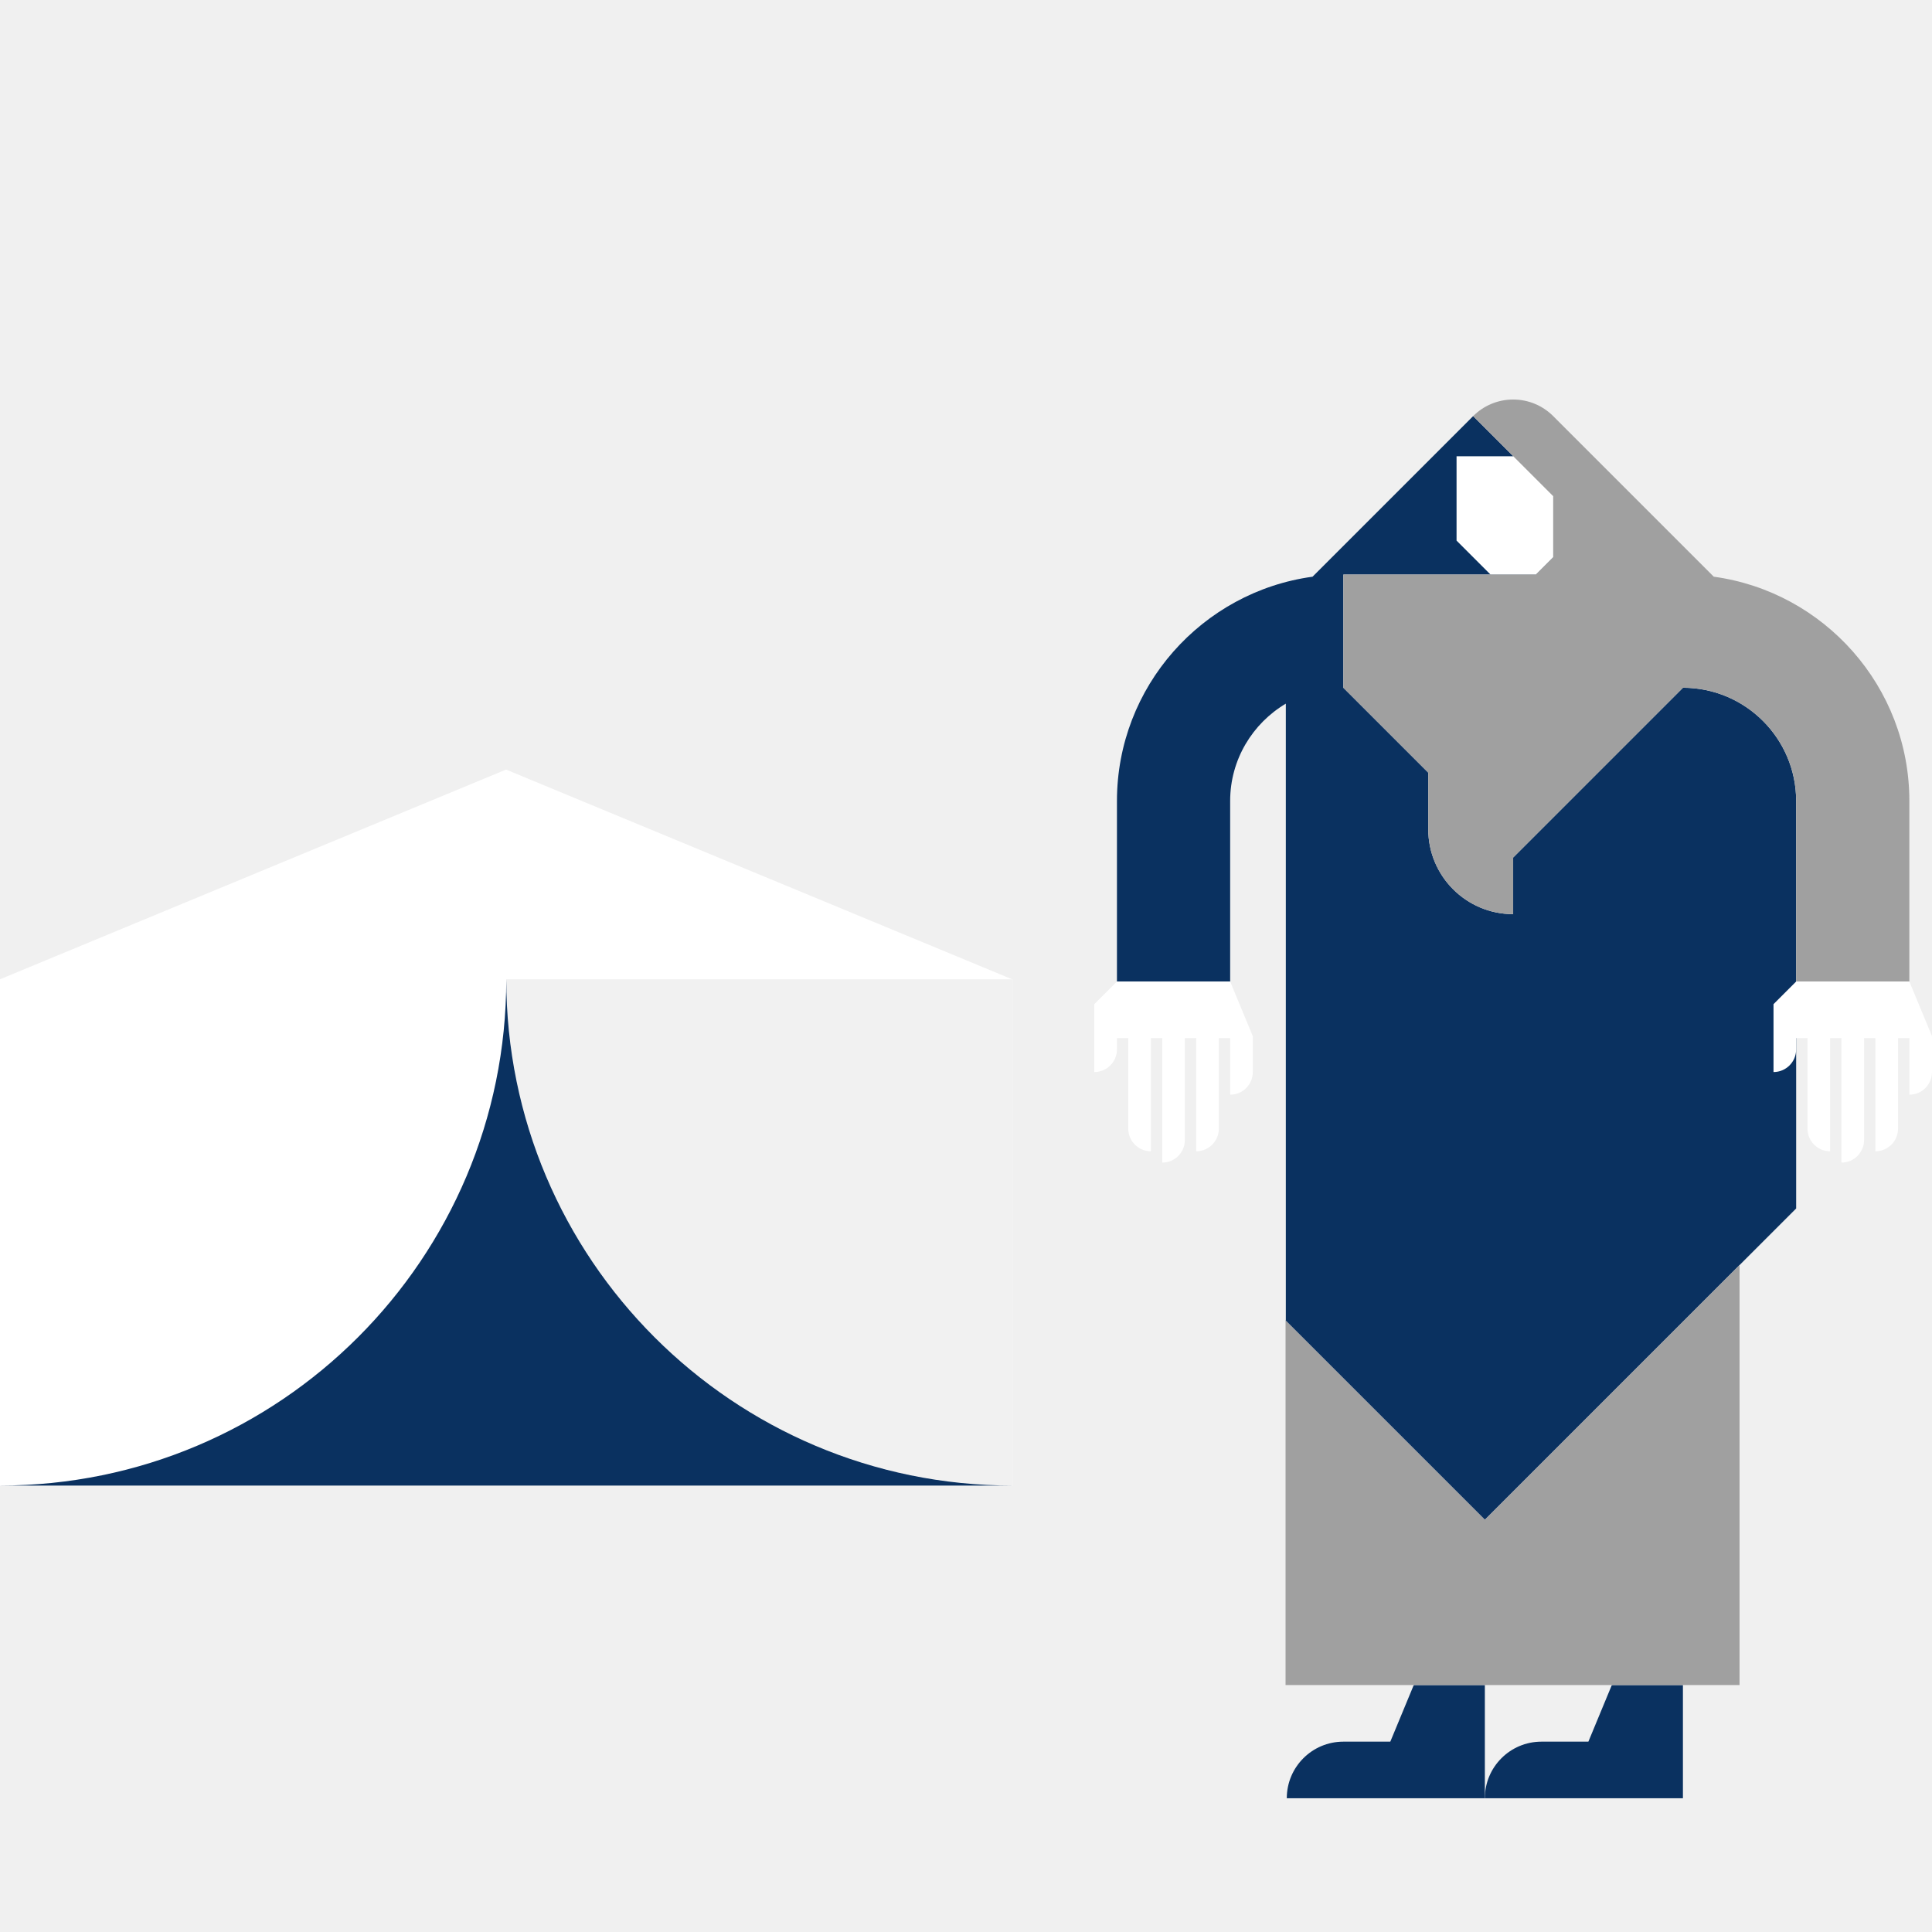
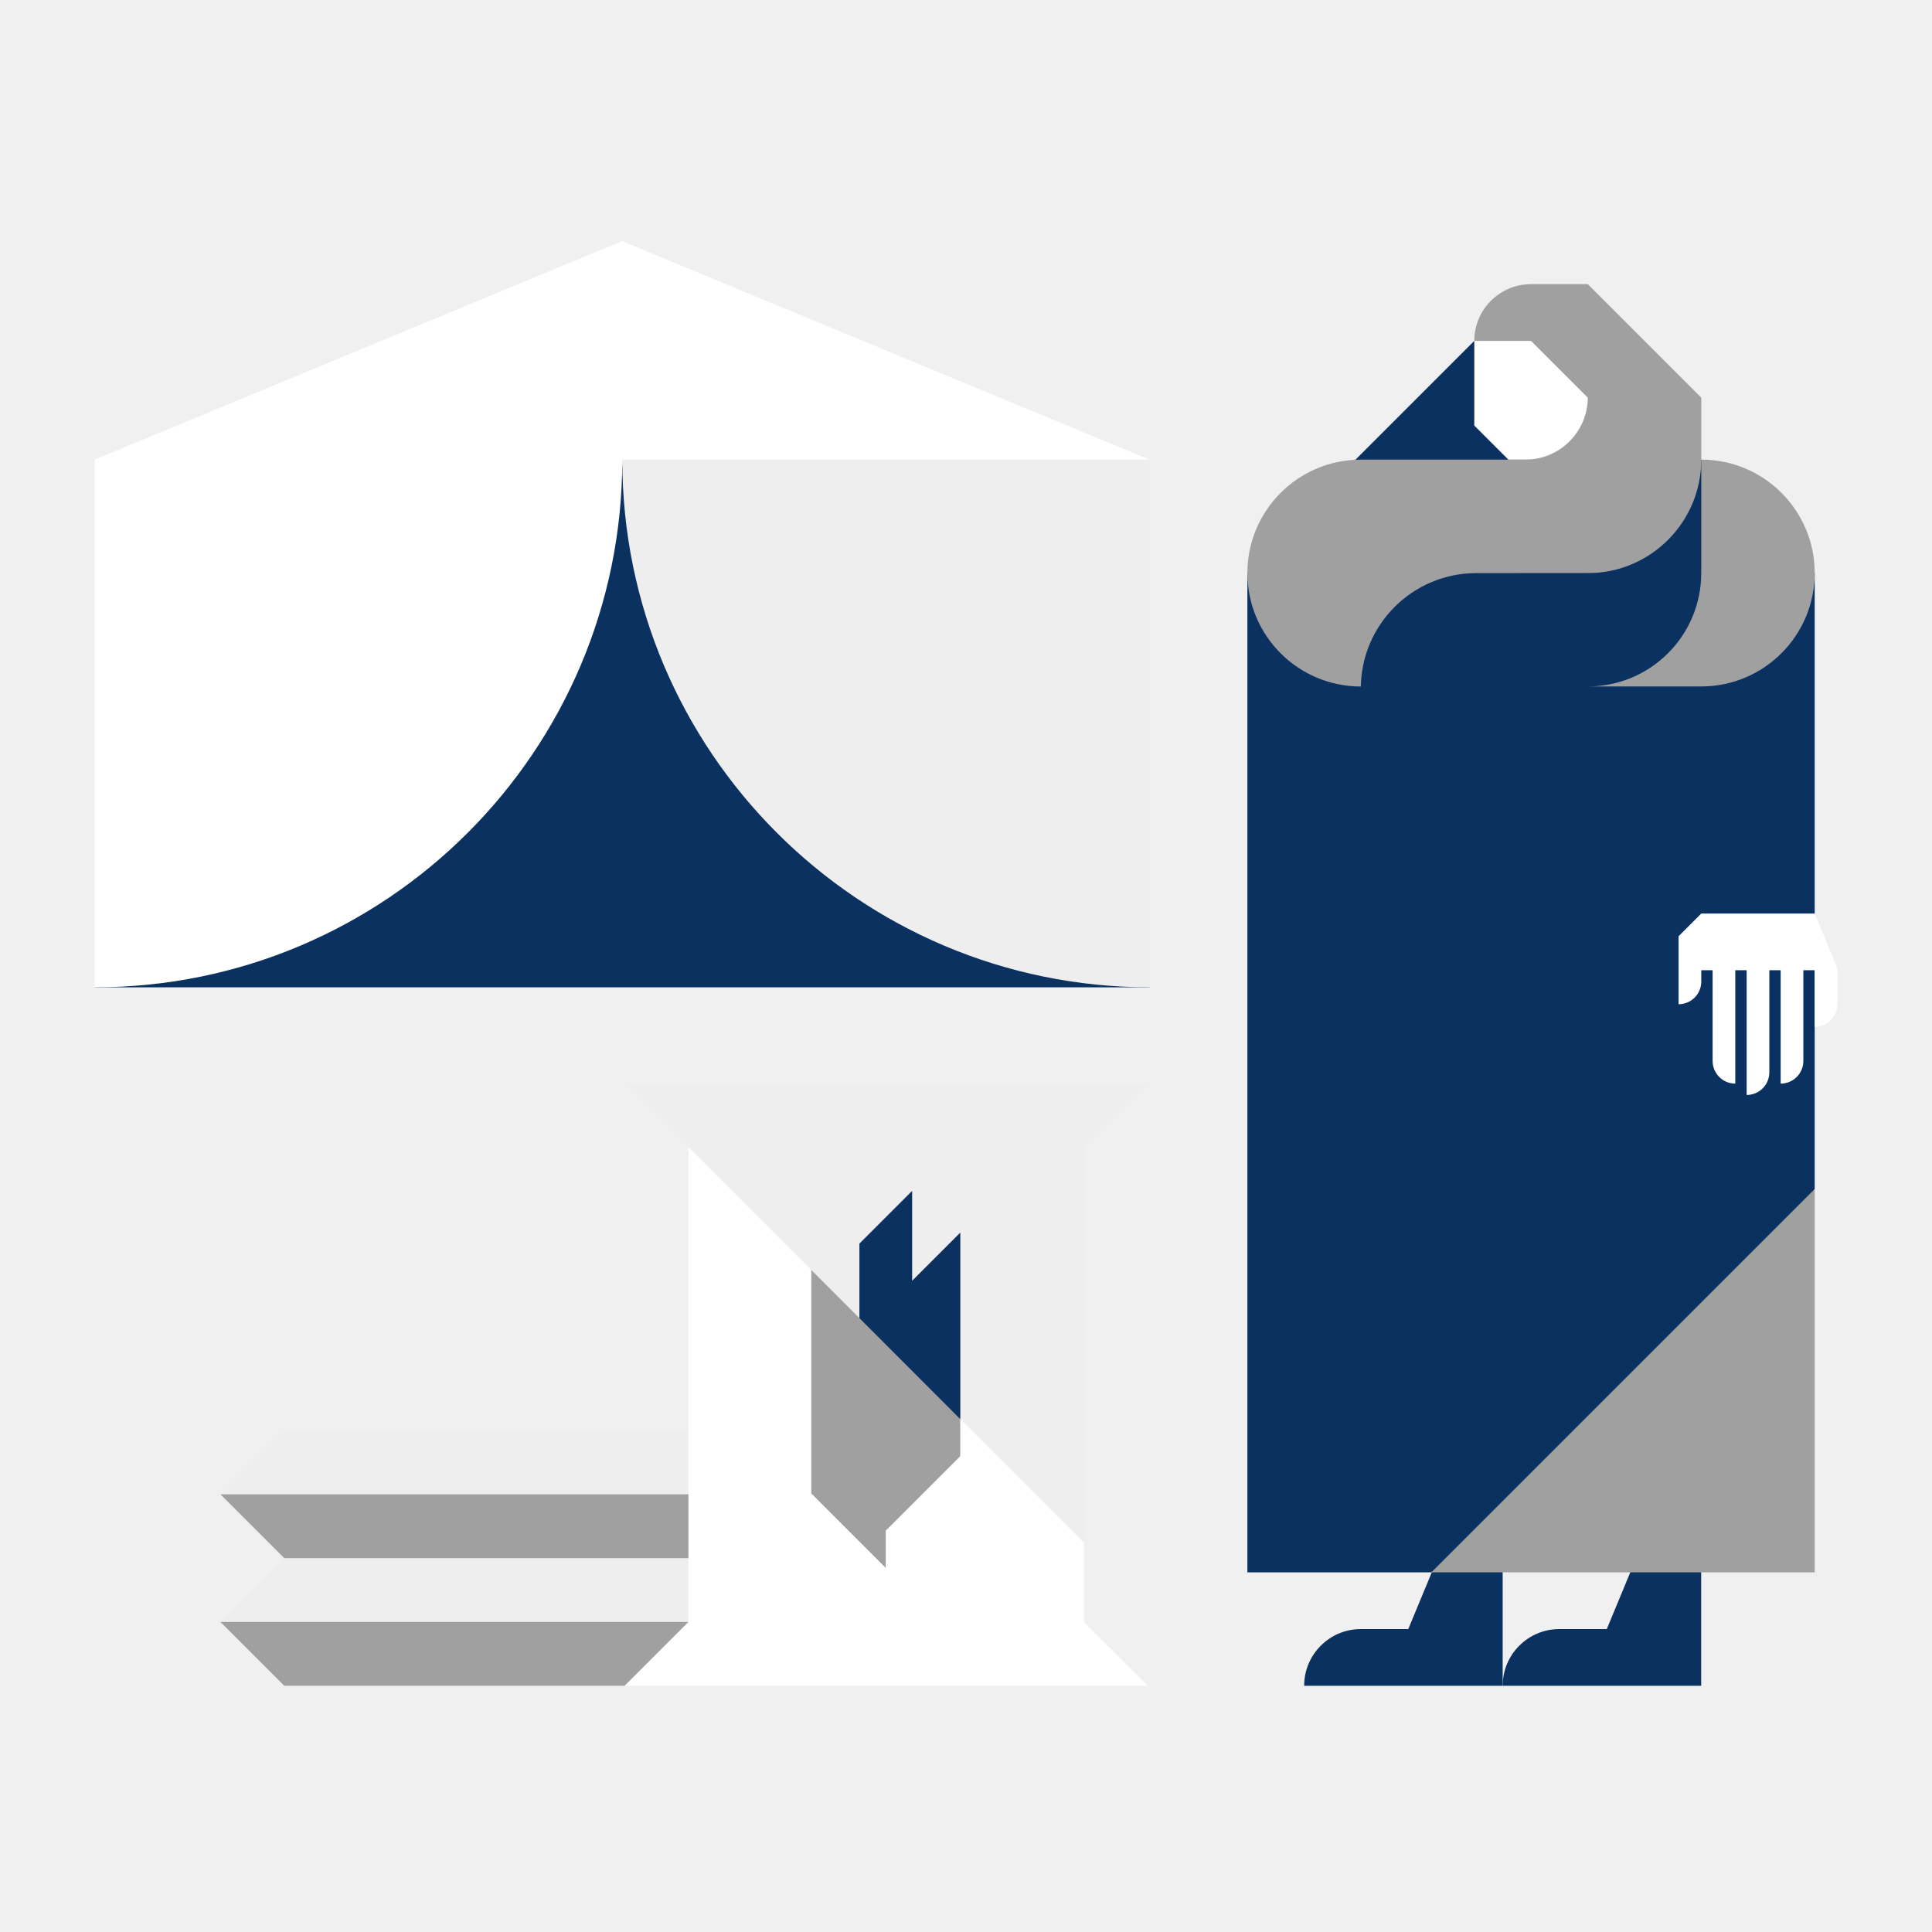
- <svg xmlns="http://www.w3.org/2000/svg" version="1.1" id="Layer_1" x="0px" y="0px" width="650px" height="650px" viewBox="0 0 650 650" enable-background="new 0 0 650 650" xml:space="preserve">
-   <g>
-     <path fill="#FFFFFF" d="M340.517,329.47l-170.258-70.554L0,329.47v170.333c94.072,0,170.333-76.261,170.333-170.333   c0,94.072,76.261,170.333,170.333,170.333V329.47H340.517z" />
-     <path fill="#F1F1F1" d="M170.333,329.47c0,94.073,76.261,170.333,170.333,170.333V329.47H170.333z" />
-     <path fill="#0A3160" d="M170.333,329.47c0,94.069-76.256,170.328-170.324,170.333h340.657   C246.594,499.803,170.333,423.542,170.333,329.47z" />
-   </g>
-   <g>
-     <path fill="#0A3160" d="M499.563,604.998v-38.077h-23.799v0.178l-0.123-0.178l0,0l-7.886,19.039h-15.789   c-10.515,0-19.039,8.524-19.039,19.039h28.559h9.519h4.76h23.799h0L499.563,604.998z" />
-     <path fill="#0A3160" d="M566.201,604.998v-38.077h-23.799v0.178l-0.123-0.178l0,0l-7.886,19.039h-15.789   c-10.515,0-19.039,8.524-19.039,19.039h28.559h9.519h4.76h23.799h0L566.201,604.998z" />
-     <path fill="#0A3160" d="M566.212,231.386l-57.127,57.127v19.043c-15.775,0-28.564-12.788-28.564-28.564V259.95l-28.563-28.563   v-38.085h64.782l5.81-5.81v-20.567l-13.465-13.465l-13.465-13.465l-54.033,54.033c-37.11,5.076-65.801,36.964-65.801,75.446v60.755   h38.086v-60.755c0-13.929,7.54-26.101,18.73-32.742v207.527h-0.095l67.057,67.056l104.733-104.734h0.001v-50.685v-25.667v-60.755   C604.298,248.471,587.213,231.386,566.212,231.386z" />
-     <g>
-       <polygon fill="#A0A0A0" points="499.564,511.313 432.507,444.256 432.507,490.811 432.507,566.922 585.255,566.922     585.255,490.811 585.255,425.622 585.254,425.622   " />
-     </g>
-     <g>
-       <path fill="#FFFFFF" d="M490.042,153.458v0.037c0-0.012,0.002-0.024,0.002-0.037H490.042z" />
-       <polygon fill="#FFFFFF" points="509.047,153.458 509.083,153.495 490.042,153.495 490.042,181.875 501.468,193.301     516.74,193.301 528.128,181.913 528.128,181.875 528.128,153.458   " />
-     </g>
-     <path fill="#FFFFFF" d="M413.872,368.294v-7.617v-7.617v-3.809h-3.809v30.468c0,4.207-3.41,7.617-7.617,7.617v-7.617v-7.617   v-22.851h-3.809v34.277c0,4.207-3.41,7.617-7.617,7.617v-7.617v-7.617v-26.66h-3.809v22.851v7.617v7.617   c-4.207,0-7.617-3.41-7.617-7.617v-30.468h-3.809v3.809c0,4.207-3.41,7.617-7.617,7.617v-7.617v-7.617v-7.6l7.617-7.617h3.809   h7.617h3.809h7.617h3.809h7.617h3.809l7.617,18.389v12.062C421.489,364.884,418.079,368.294,413.872,368.294z" />
-     <path fill="#A0A0A0" d="M642.383,269.471c0-38.481-28.69-70.37-65.8-75.446l-54.032-54.031c-3.446-3.447-8.207-5.578-13.466-5.578   c-5.258,0-10.019,2.131-13.465,5.578l13.465,13.465l13.465,13.465v20.567l-5.81,5.81h-64.782v38.085l28.563,28.563v19.043   c0,15.776,12.789,28.564,28.564,28.564v-19.043l57.127-57.127c21,0,38.086,17.085,38.086,38.085v60.755h38.086L642.383,269.471   L642.383,269.471z" />
-     <path fill="#FFFFFF" d="M642.383,368.294v-7.617v-7.617v-3.809h-3.809v30.468c0,4.207-3.41,7.617-7.617,7.617v-7.617v-7.617   v-22.851h-3.809v34.277c0,4.207-3.41,7.617-7.617,7.617v-7.617v-7.617v-26.66h-3.809v22.851v7.617v7.617   c-4.207,0-7.617-3.41-7.617-7.617v-30.468h-3.809v3.809c0,4.207-3.41,7.617-7.617,7.617v-7.617v-7.617v-7.6l7.617-7.617h3.809   h7.617h3.809h7.617h3.809h7.617h3.809L650,348.616v12.062C650,364.884,646.59,368.294,642.383,368.294z" />
-   </g>
+ <svg xmlns="http://www.w3.org/2000/svg" version="1.1" id="Layer_1" x="0px" y="0px" viewBox="0 0 650 650" enable-background="new 0 0 650 650" xml:space="preserve">
+   <polyline fill="#0A3160" points="209.363,154.642 31.841,332.173 386.894,332.173 209.363,154.642 " />
+   <path fill="#FFFFFF" d="M386.737,154.642L209.285,81.107L31.832,154.642v177.532c98.048,0,177.531-79.483,177.531-177.532  c0,44.416,177.531,177.531,177.531,177.531l-40-93.173l40-84.358H386.737z" />
+   <path fill="#EEEEEE" d="M209.363,154.642c0,98.049,79.482,177.531,177.531,177.531V154.642H209.363z" />
+   <path fill="#0A3160" d="M610.534,307.349V192.792l-38.163-38.162h-64.906l-11.453-39.942h-0.001v-0.001l-40,40  c0.604-0.028-36.343,38.118-36.343,38.118v336.195h61.904l74.481-54.482l54.482-74.483v-92.688H610.534z" />
+   <path fill="#0A3160" d="M481.705,529L481.705,529l-7.904,19.082h-15.949c-10.538,0-19.081,8.543-19.081,19.081h66.785V529l-9.224-7  L481.705,529z" />
+   <path fill="#0A3160" d="M548.49,529L548.49,529l-7.903,19.082h-15.949c-10.538,0-19.081,8.543-19.081,19.081h66.785V529l-13.008-10  L548.49,529z" />
+   <polygon fill="#FFFFFF" points="496.012,114.688 496.012,143.177 507.465,154.63 539.833,154.63 539.833,107.167 " />
+   <path fill="#A0A0A0" d="M610.535,192.792c0-21.076-17.088-38.162-38.164-38.162v38.154h-0.003v-0.002  c-0.002,21.075-17.087,38.166-38.167,38.166h38.167c21.076,0,38.16-17.084,38.165-38.156H610.535z" />
+   <path fill="#FFFFFF" d="M610.534,345.493v-7.631v-7.633v-3.816h-3.815v30.529c0,4.215-3.417,7.632-7.632,7.632v-7.632v-7.633  v-22.896h-3.817v34.346c0,4.215-3.417,7.632-7.632,7.632v-7.632v-7.633v-26.713h-3.817v22.896v7.633v7.632  c-4.215,0-7.632-3.417-7.632-7.632v-30.529h-3.815v3.816c0,4.214-3.417,7.633-7.634,7.633v-7.633v-7.633v-7.615l7.634-7.633h3.815  h7.632h3.817h7.632h3.817h7.632h3.815l7.634,18.427v12.087C618.168,342.076,614.751,345.493,610.534,345.493" />
+   <polygon fill="#A0A0A0" points="610.536,400.036 610.536,529.001 481.571,529.001 " />
+   <path fill="#A0A0A0" d="M534.192,95.599h-19.091c-10.543,0-19.09,8.547-19.09,19.09h19.09h0.001l19.09,19.09v0.049  c-0.096,11.503-9.441,20.803-20.968,20.803h-55.393v0.012c-21.075,0-38.161,17.088-38.163,38.163h-0.001  c0,21.076,17.088,38.161,38.163,38.162v0.692c0.001-21.449,17.392-38.844,38.845-38.844l37.516-0.023l0.008,0.023  c21.081,0,38.171-17.092,38.171-38.174h0.001v-20.863L534.192,95.599z" />
+   <polygon fill="#EEEEEE" points="95.636,524.223 74.165,545.694 132.667,554.667 231.611,545.694 246.667,524.223 " />
+   <polygon fill="#A0A0A0" points="95.636,545.693 95.636,545.694 74.165,545.694 95.636,567.164 95.636,567.163 210.139,567.163   244.87,545.693 " />
+   <polygon fill="#EEEEEE" points="95.636,481.282 74.165,502.752 155.667,510 231.611,502.752 249.667,481.282 " />
+   <polygon fill="#A0A0A0" points="95.636,502.751 95.636,502.752 74.165,502.752 95.636,524.223 95.636,524.222 231.611,524.222   249.667,502.751 " />
+   <polygon fill="#FFFFFF" points="364.647,545.695 364.647,519.023 336.148,460.524 272.947,427.27 260,392 231.61,385.986   231.61,545.694 210.139,567.164 231.61,567.164 231.61,567.163 364.646,567.163 364.647,567.163 386.117,567.163 " />
+   <polygon fill="#EEEEEE" points="364.646,364.516 231.61,364.516 210.139,364.516 231.61,385.986 272.947,427.27 289.145,469   323.059,477.436 364.646,519.023 364.646,385.986 386.117,364.516 " />
+   <polygon fill="#A0A0A0" points="323.062,414.74 306.863,430.938 306.863,400.691 289.145,418.411 289.145,443.468 272.947,427.27   272.947,452.326 272.947,452.326 272.947,477.385 272.947,477.385 272.947,502.441 298.005,527.5 298.005,514.971 323.062,489.912   323.062,464.855 323.062,464.855 323.062,439.799 323.062,439.797 " />
+   <polygon fill="#0A3160" points="306.863,400.691 289.145,418.411 289.145,443.468 323.062,477.438 323.062,464.855 323.062,464.855   323.062,439.799 323.062,439.797 323.062,414.74 306.863,430.938 " />
</svg>
